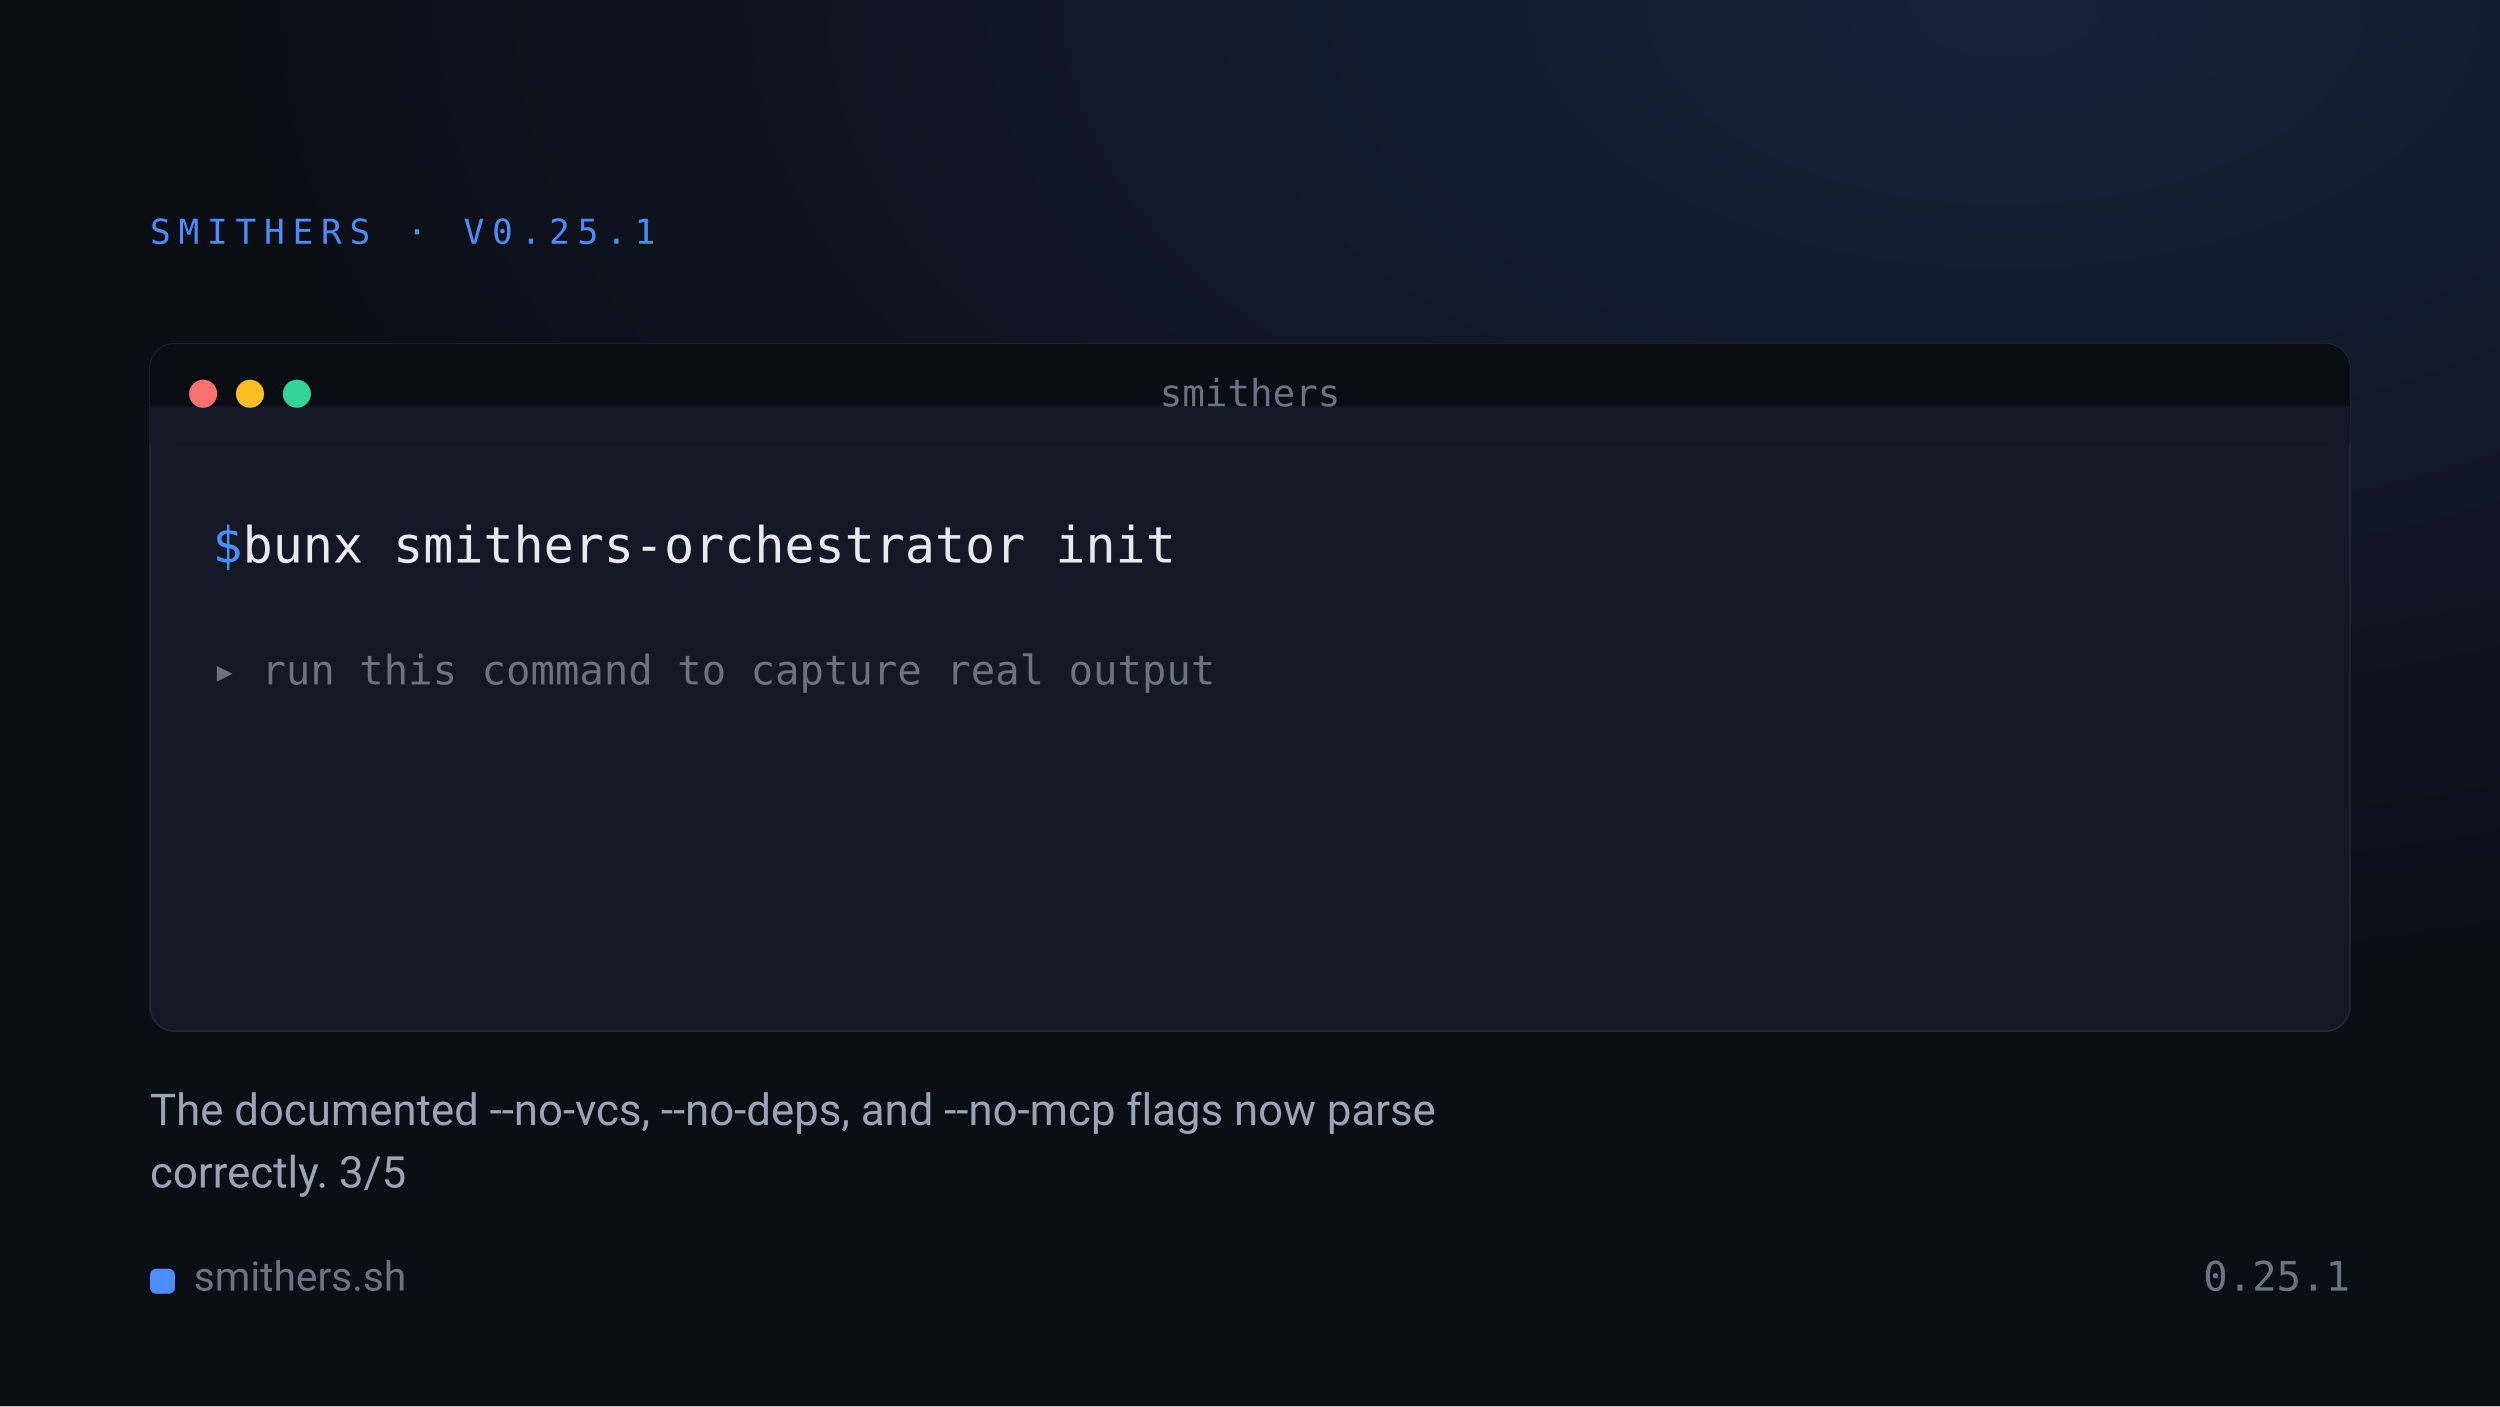
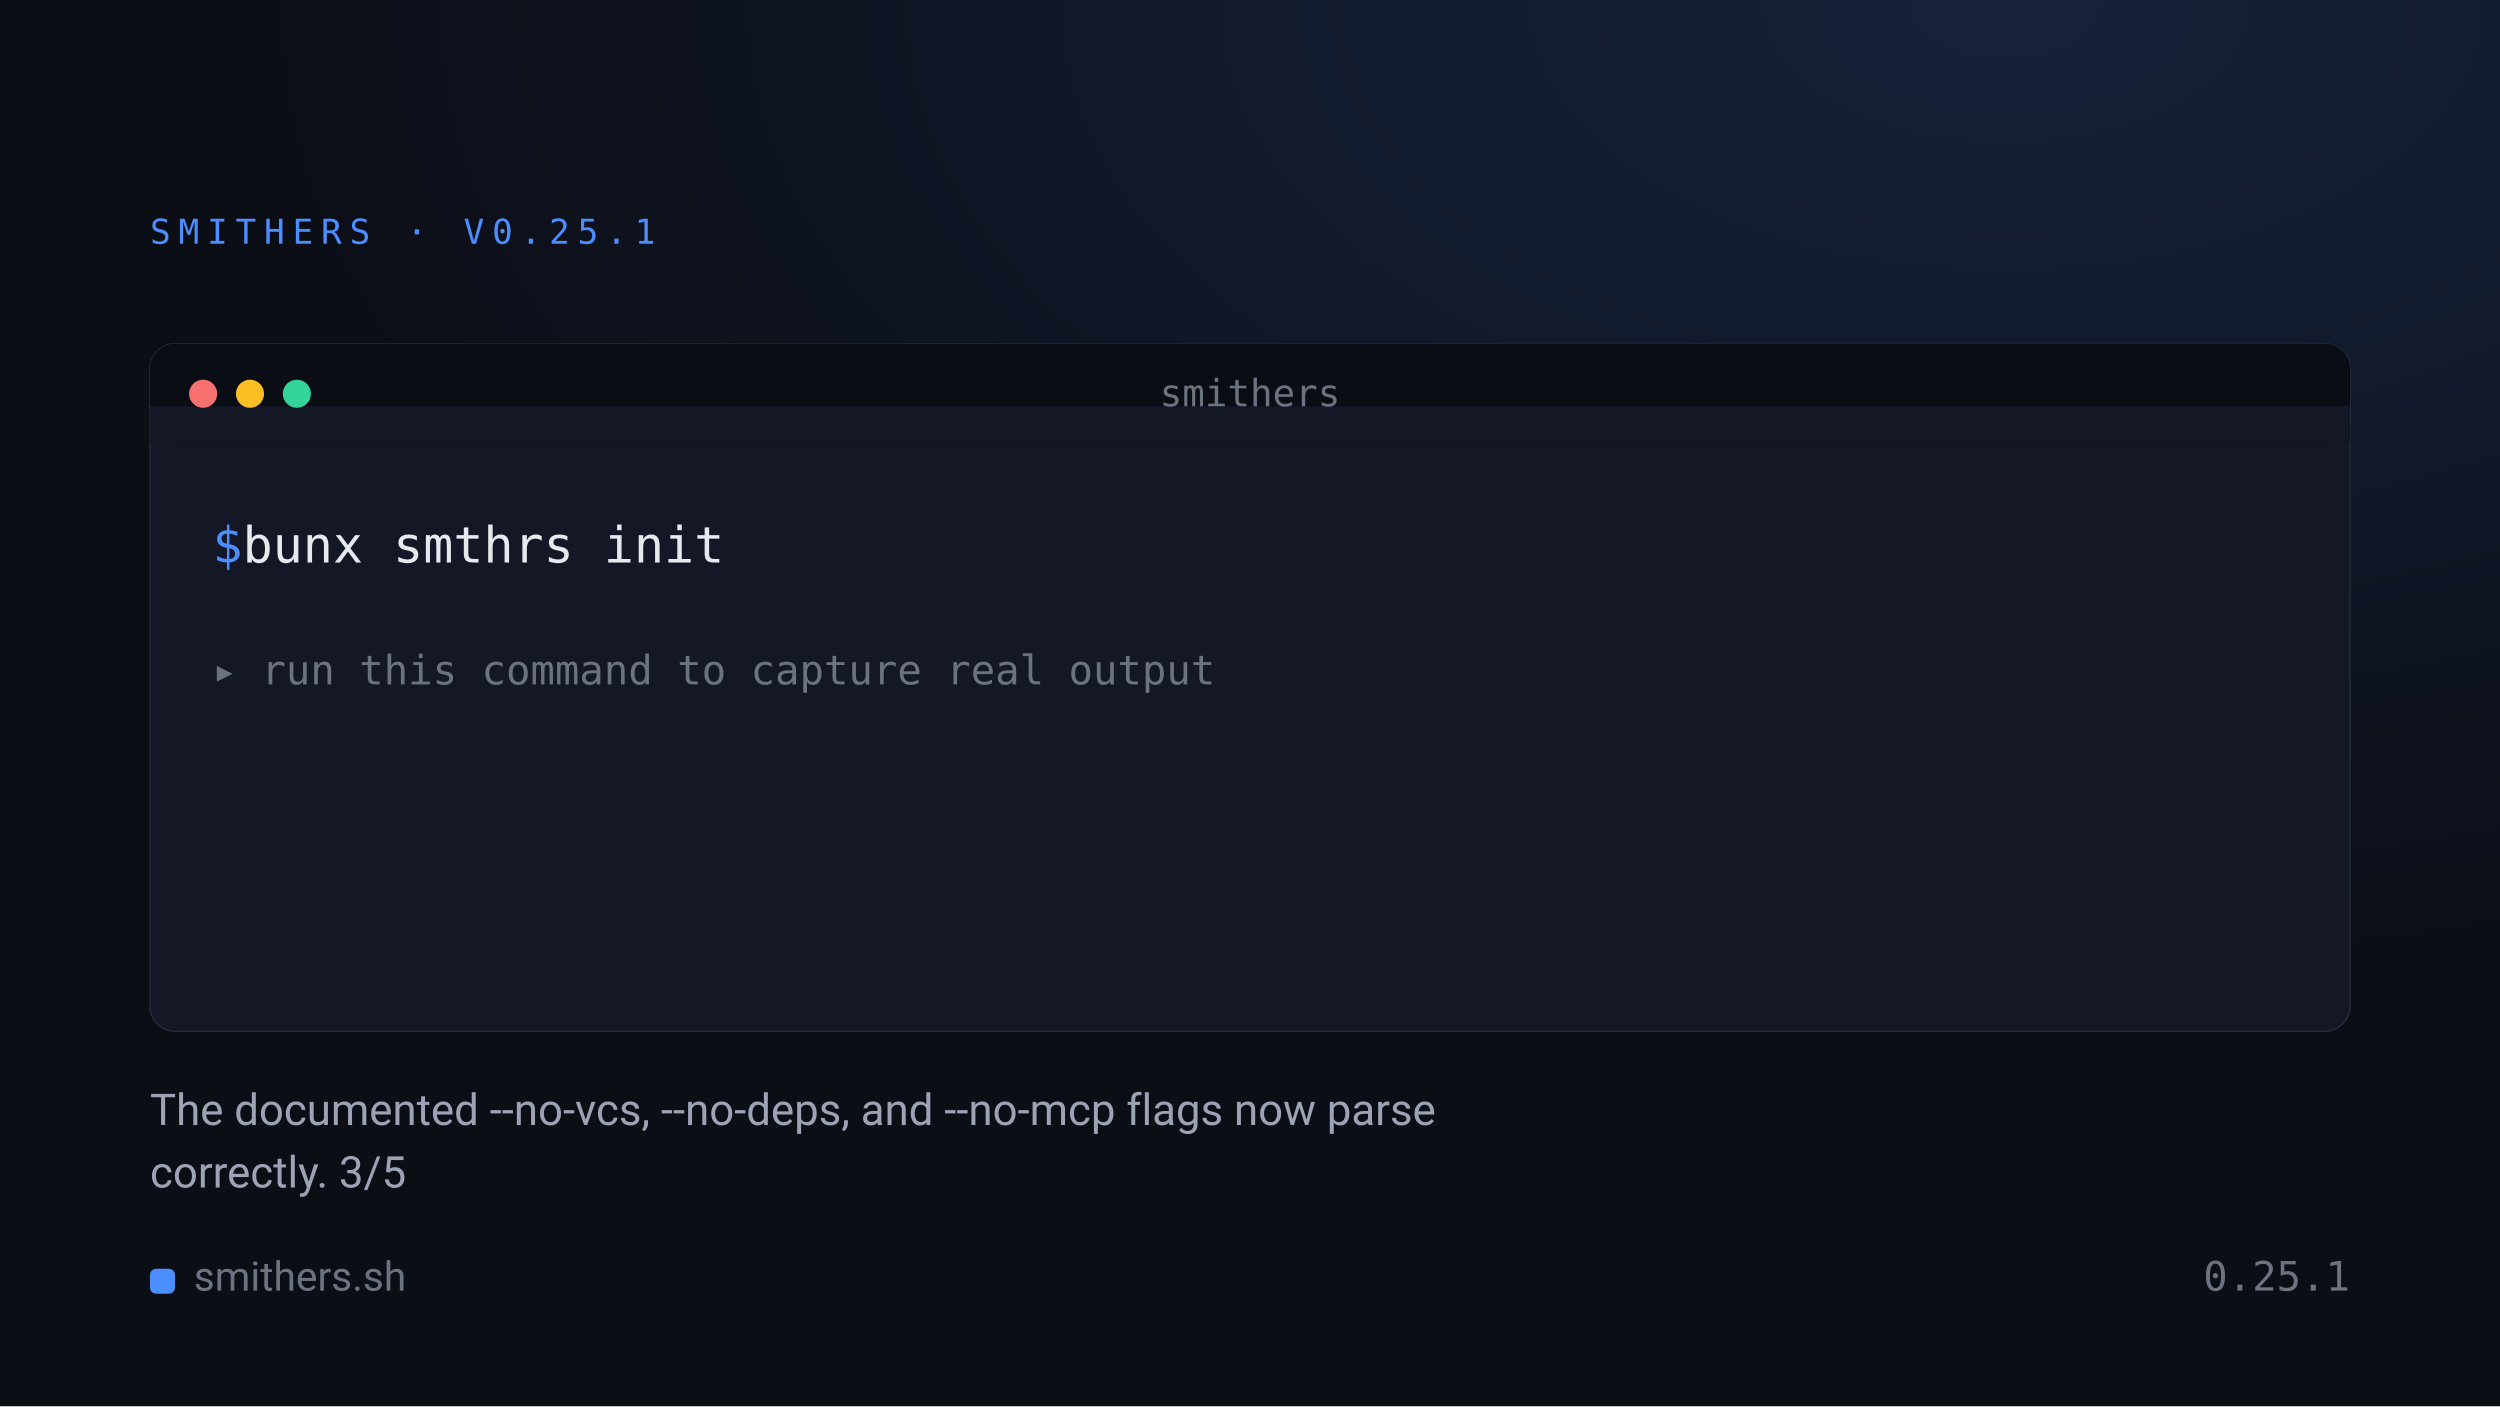
<svg xmlns="http://www.w3.org/2000/svg" width="1600" height="900" viewBox="0 0 1600 900">
  <defs>
    <radialGradient id="glow" cx="80%" cy="0%" r="70%">
      <stop offset="0%" stop-color="#4C8DFF" stop-opacity="0.16" />
      <stop offset="100%" stop-color="#4C8DFF" stop-opacity="0" />
    </radialGradient>
  </defs>
  <rect width="1600" height="900" fill="#0C0E16" />
  <rect width="1600" height="900" fill="url(#glow)" />
  <text font-size="22" font-family="ui-monospace, SFMono-Regular, Menlo, Monaco, Consolas, monospace" fill="#4C8DFF" letter-spacing="5">
    <tspan x="96" y="156">SMITHERS · V0.25.1</tspan>
  </text>
  <rect x="96" y="220" width="1408" height="440" rx="16" fill="#141826" stroke="#232A3A" />
  <rect x="96" y="220" width="1408" height="64" rx="16" fill="#0A0D14" />
  <rect x="96" y="260" width="1408" height="24" fill="#141826" />
  <circle cx="130" cy="252" r="9" fill="#F87171" />
  <circle cx="160" cy="252" r="9" fill="#FBBF24" />
  <circle cx="190" cy="252" r="9" fill="#34D399" />
  <text x="800" y="260" font-size="24" font-family="ui-monospace, SFMono-Regular, Menlo, Monaco, Consolas, monospace" fill="#6B7280" text-anchor="middle">smithers</text>
  <text font-size="32" font-family="ui-monospace, SFMono-Regular, Menlo, Monaco, Consolas, monospace" fill="#E7E9EE">
    <tspan x="136" y="360">
-       <tspan fill="#4C8DFF">$ </tspan>bunx smithers-orchestrator init</tspan>
+       <tspan fill="#4C8DFF">$ </tspan>bunx smthrs init</tspan>
  </text>
  <text font-size="26" font-family="ui-monospace, SFMono-Regular, Menlo, Monaco, Consolas, monospace" fill="#6B7280">
    <tspan x="136" y="438">▸ run this command to capture real output</tspan>
  </text>
  <text font-size="28" font-family="system-ui, -apple-system, 'Segoe UI', Roboto, Helvetica, Arial, sans-serif" fill="#9CA3B4">
    <tspan x="96" y="720">The documented --no-vcs, --no-deps, and --no-mcp flags now parse</tspan>
    <tspan x="96" y="760">correctly. 3/5</tspan>
  </text>
  <rect x="96" y="812" width="16" height="16" rx="4" fill="#4C8DFF" />
  <text x="124" y="826" font-size="26" font-family="system-ui, -apple-system, 'Segoe UI', Roboto, Helvetica, Arial, sans-serif" fill="#6B7280">smithers.sh</text>
  <text x="1504" y="826" font-size="26" font-family="ui-monospace, SFMono-Regular, Menlo, Monaco, Consolas, monospace" fill="#6B7280" text-anchor="end">0.25.1</text>
</svg>
